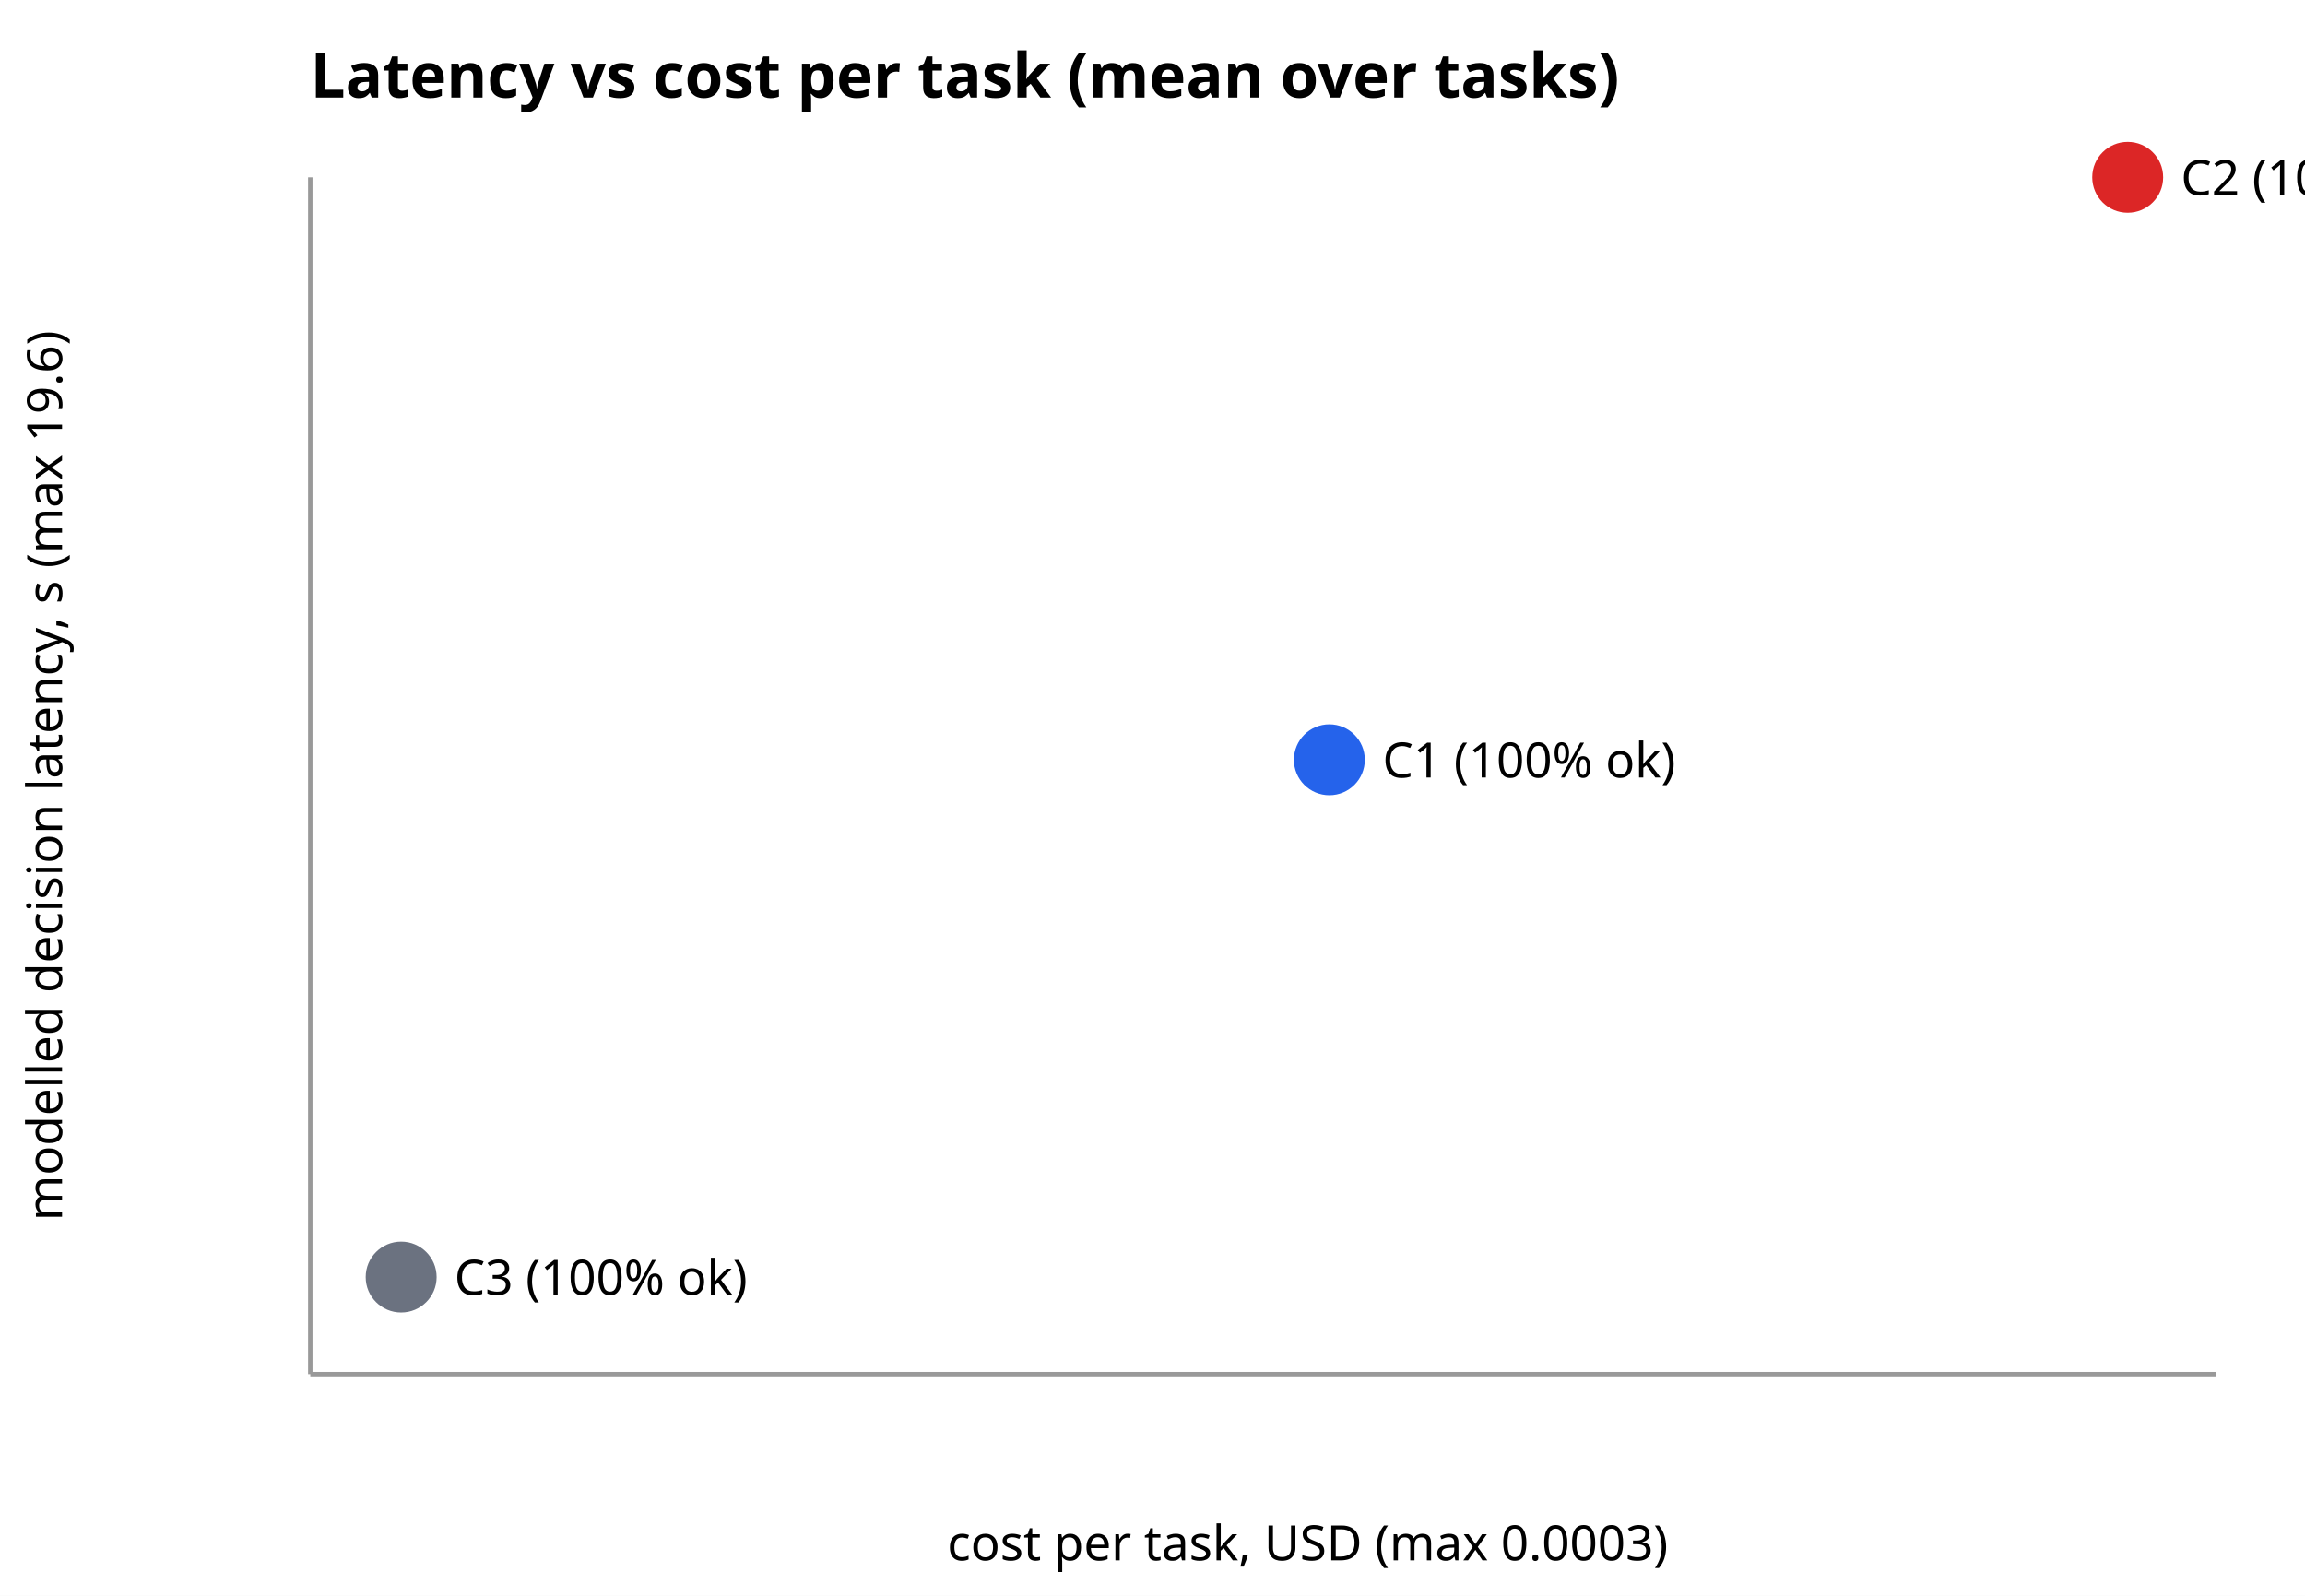
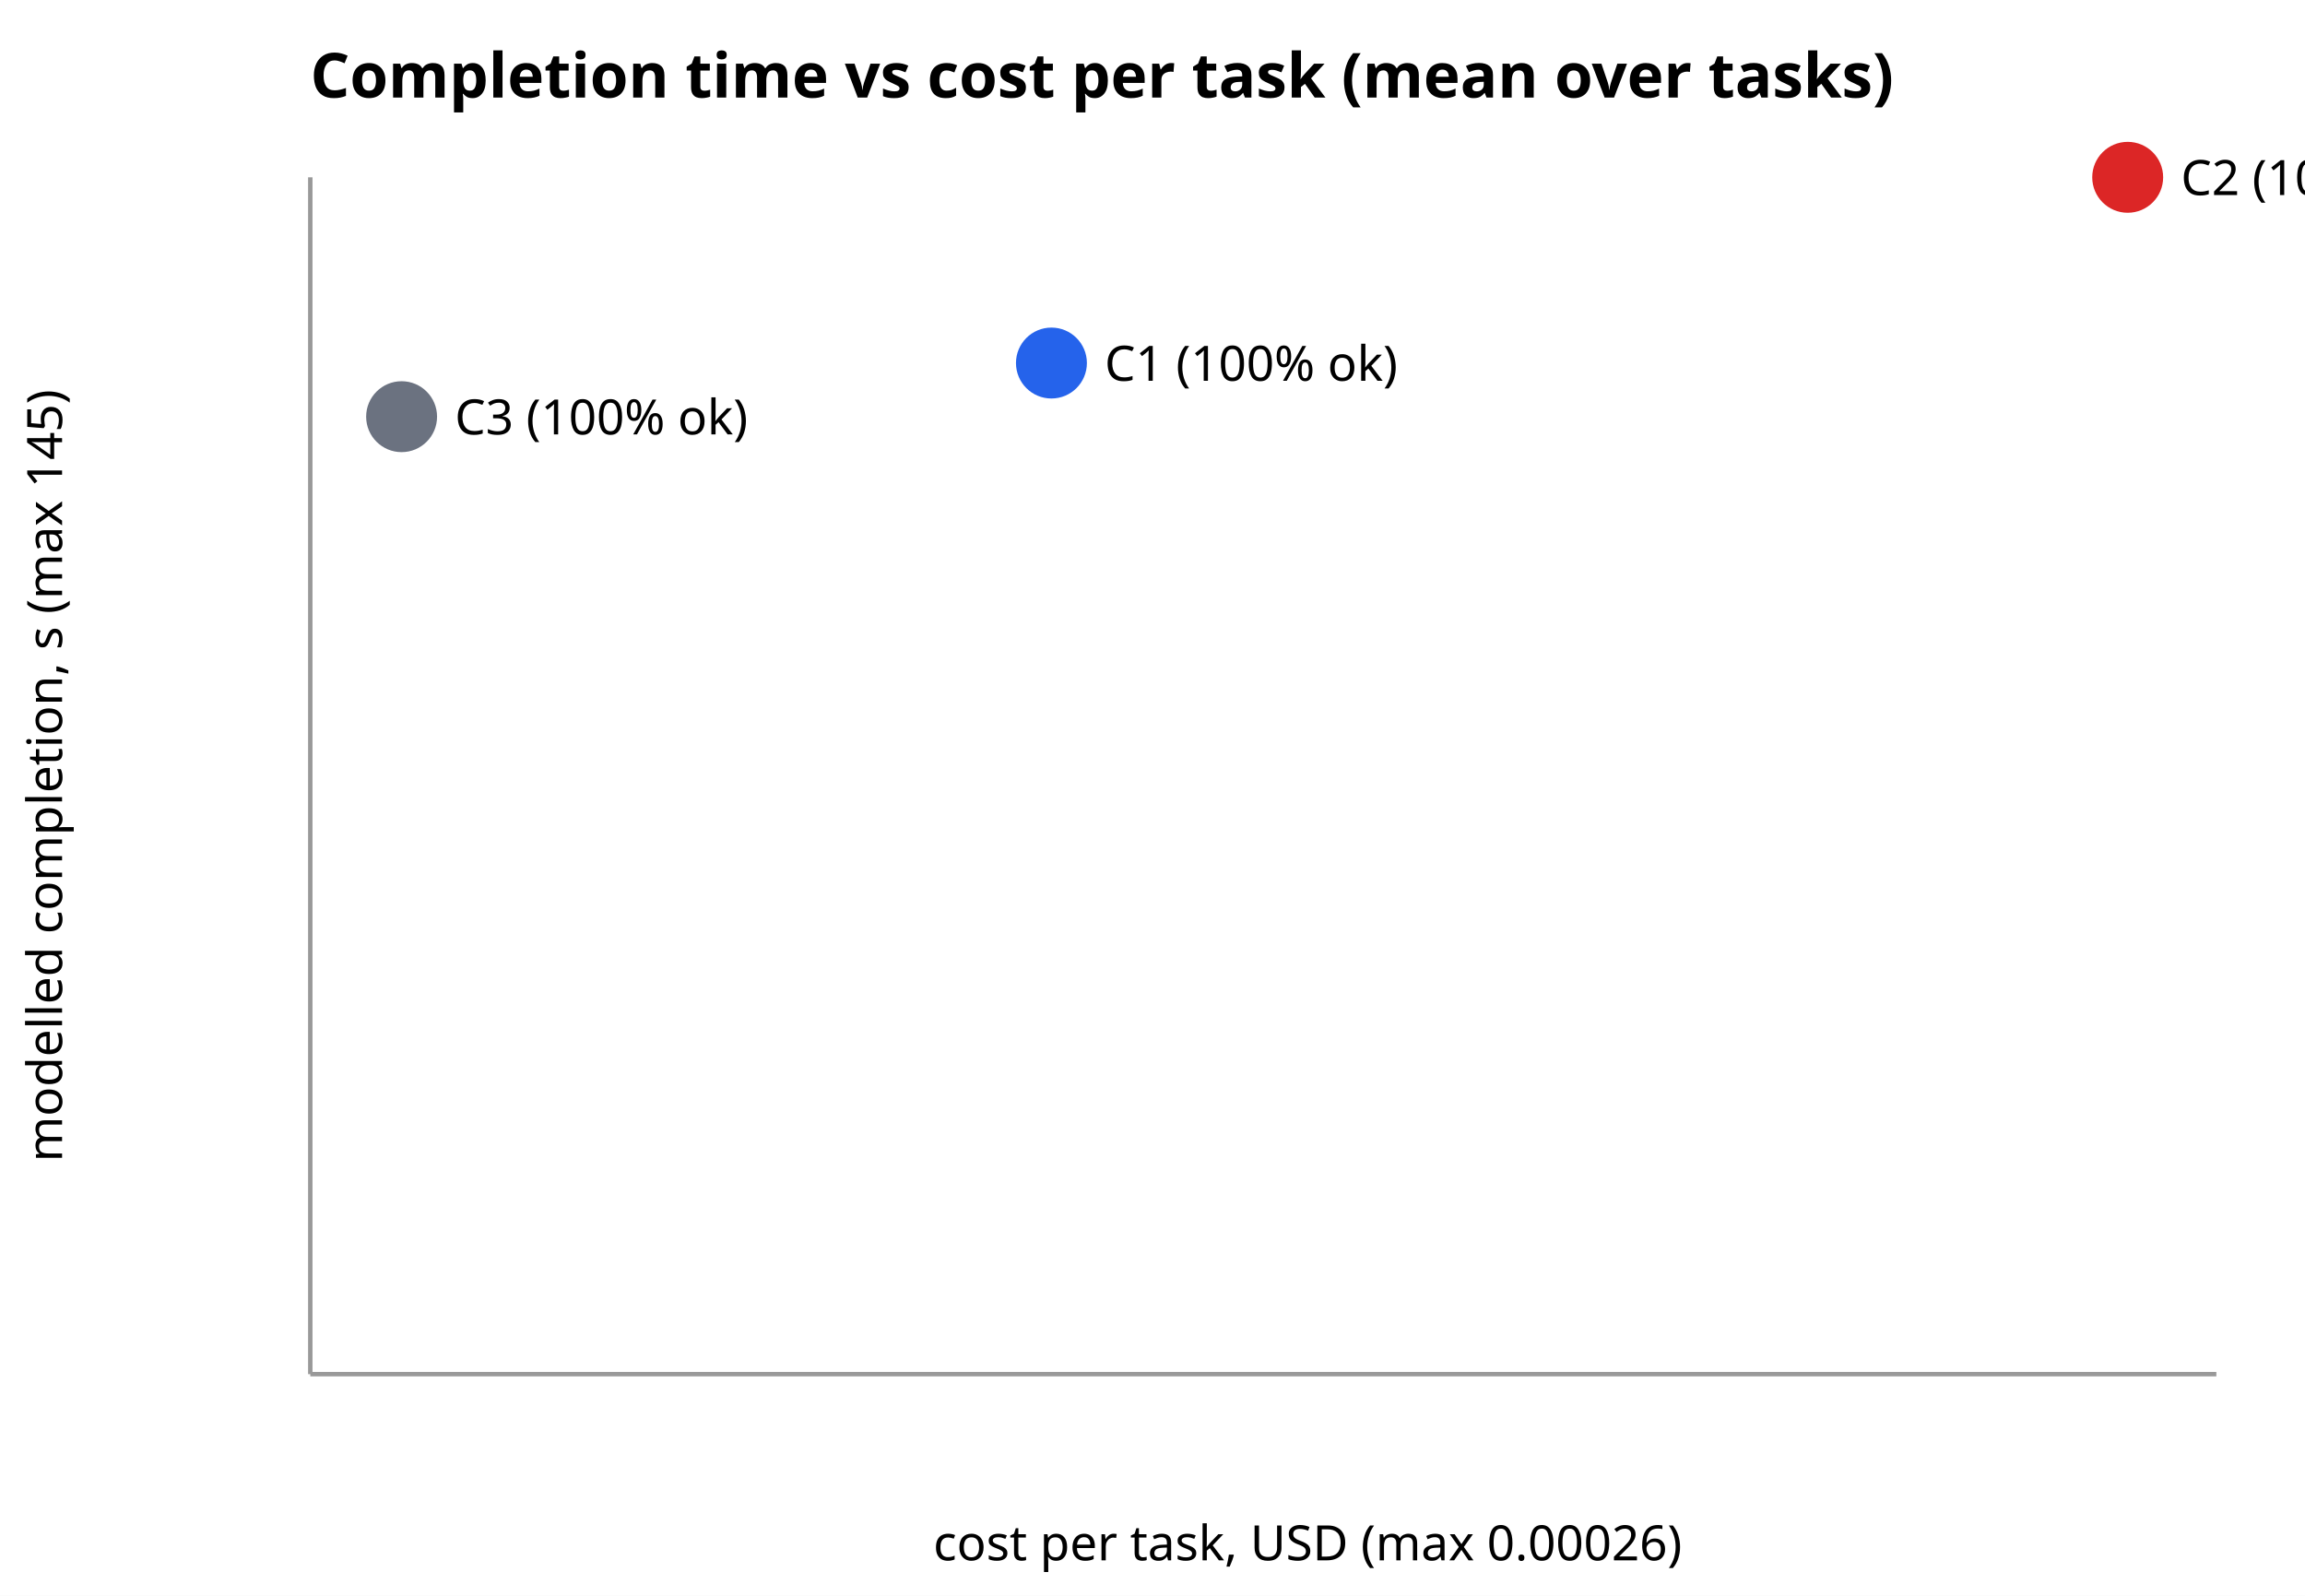
<svg xmlns="http://www.w3.org/2000/svg" viewBox="0 0 520 360" font-family="sans-serif" font-size="11">
  <rect width="520" height="360" fill="white" />
-   <text x="70" y="22" font-size="14" font-weight="bold">Latency vs cost per task (mean over tasks)</text>
+   <text x="70" y="22" font-size="14" font-weight="bold">Completion time vs cost per task (mean over tasks)</text>
  <line x1="70" y1="310" x2="500" y2="310" stroke="#999" />
  <line x1="70" y1="40" x2="70" y2="310" stroke="#999" />
-   <text x="295" y="352" text-anchor="middle">cost per task, USD (max 0.0003)</text>
-   <text x="14" y="175" transform="rotate(-90 14 175)" text-anchor="middle">modelled decision latency, s (max 19.6)</text>
-   <circle cx="299.9" cy="171.4" r="8" fill="#2563eb" />
-   <text x="311.9" y="175.4">C1 (100% ok)</text>
+   <text x="295" y="352" text-anchor="middle">cost per task, USD (max 0.00026)</text>
+   <text x="14" y="175" transform="rotate(-90 14 175)" text-anchor="middle">modelled completion, s (max 145)</text>
+   <circle cx="237.2" cy="81.9" r="8" fill="#2563eb" />
+   <text x="249.2" y="85.9">C1 (100% ok)</text>
  <circle cx="480.0" cy="40.0" r="8" fill="#dc2626" />
  <text x="492.0" y="44.0">C2 (100% ok)</text>
-   <circle cx="90.5" cy="288.1" r="8" fill="#6b7280" />
-   <text x="102.5" y="292.1">C3 (100% ok)</text>
+   <circle cx="90.6" cy="94.0" r="8" fill="#6b7280" />
+   <text x="102.6" y="98.0">C3 (100% ok)</text>
</svg>
